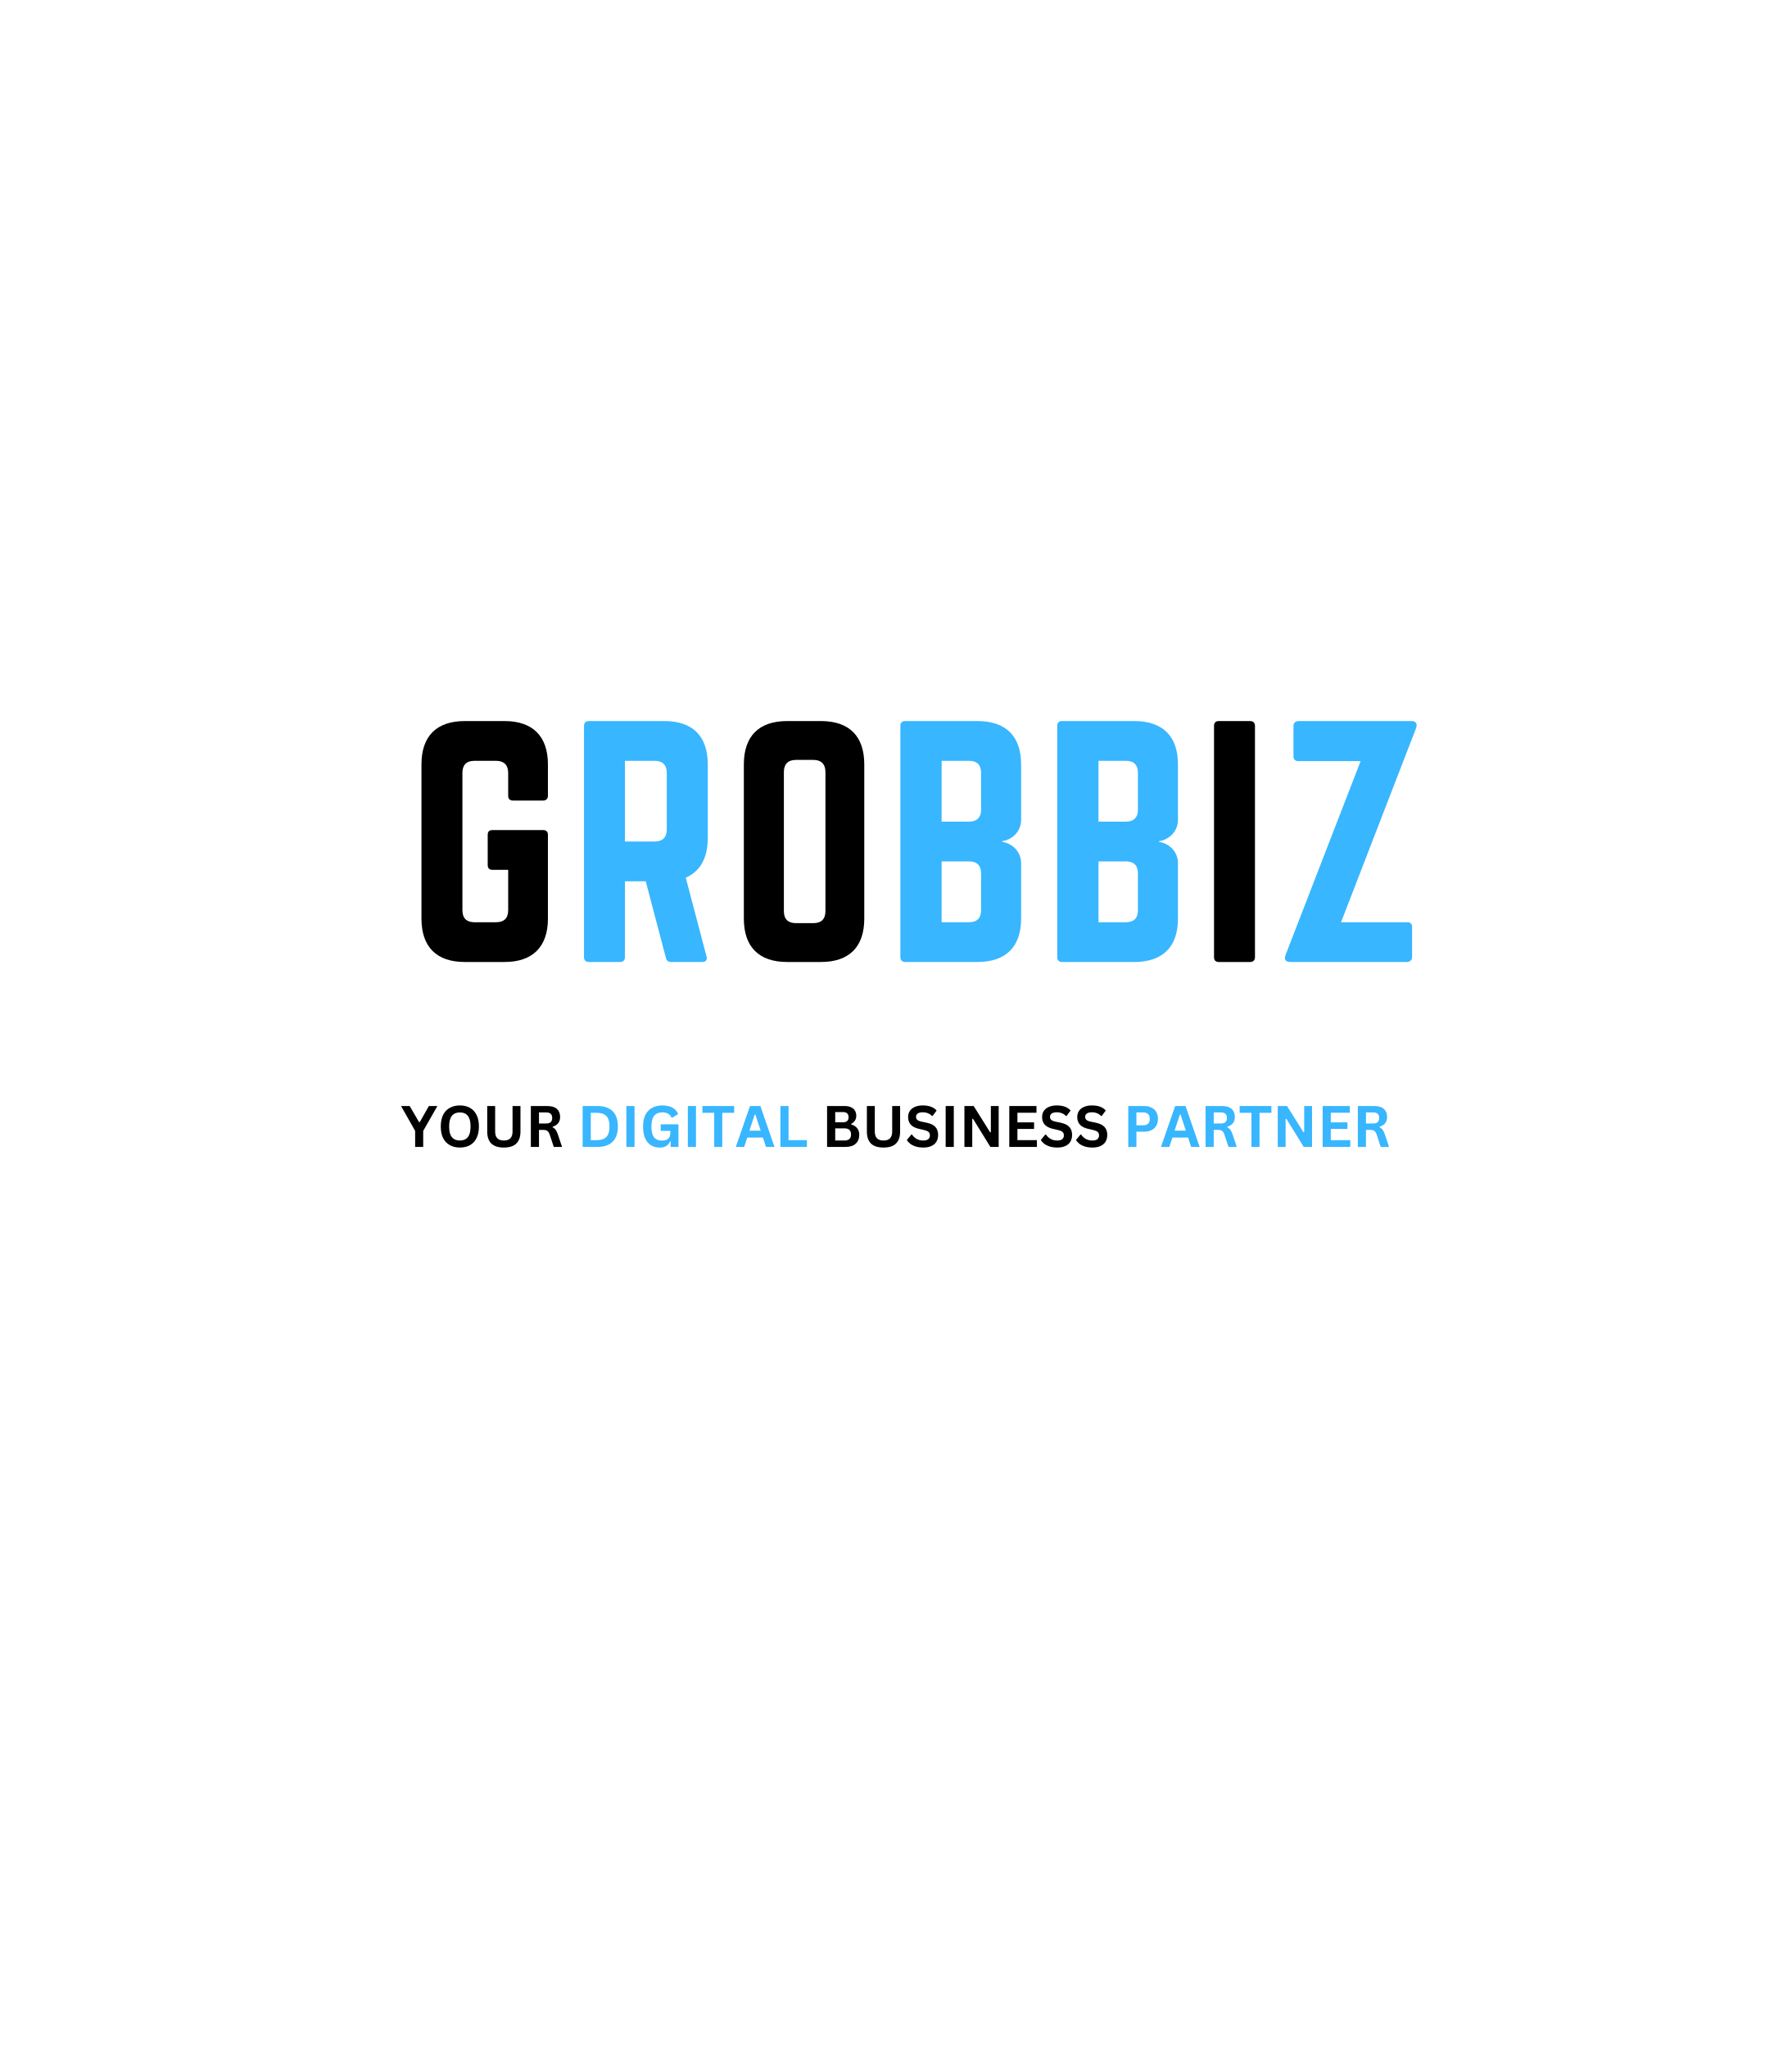
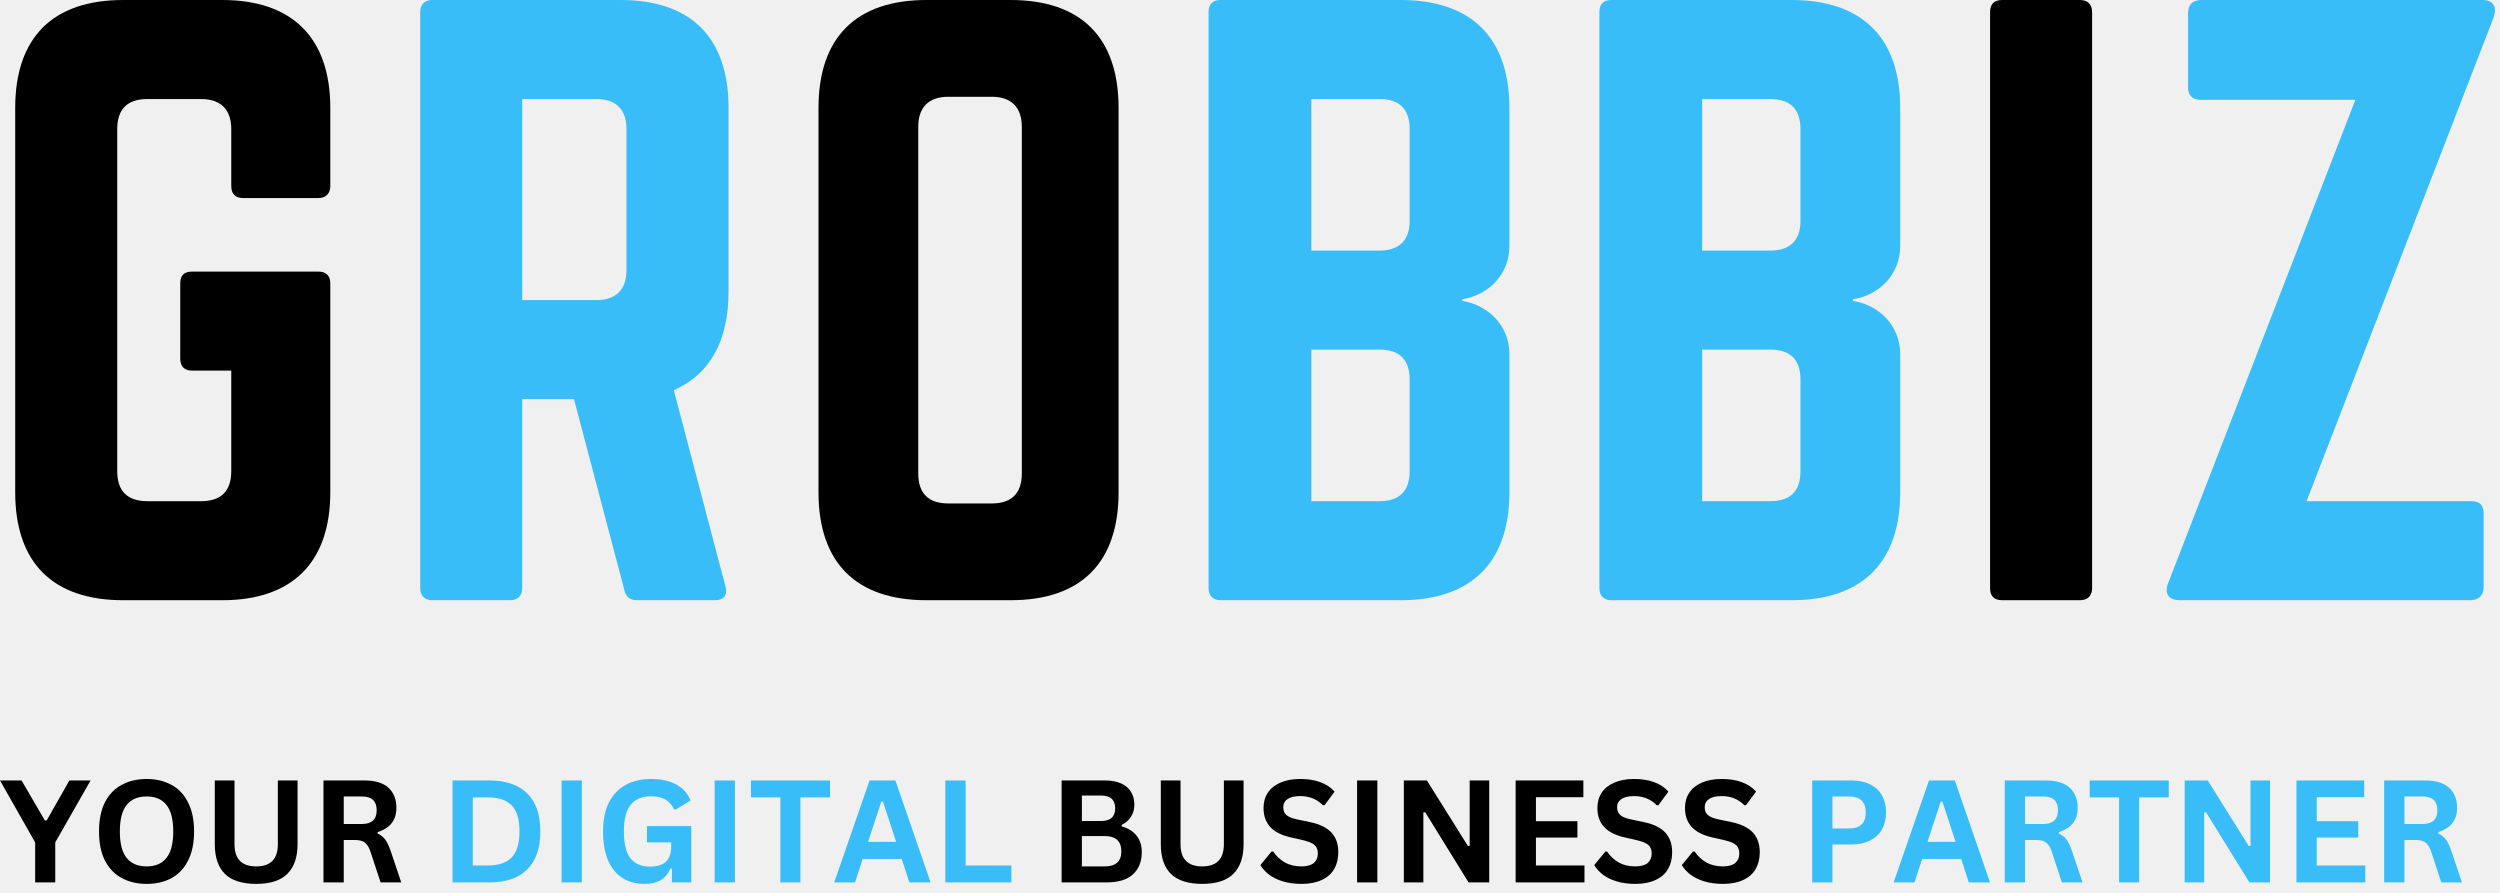
- <svg xmlns="http://www.w3.org/2000/svg" width="350" zoomAndPan="magnify" viewBox="0 0 375 375" height="400" preserveAspectRatio="xMidYMid meet" version="1.0">
-   <defs>
-     <g />
-   </defs>
-   <rect x="-37.5" width="250" fill="#ffffff" y="-37.5" height="450" fill-opacity="1" />
-   <rect x="-37.5" width="250" fill="#ffffff" y="-37.5" height="300" fill-opacity="1" />
-   <rect x="-37.5" width="450" fill="#ffffff" y="-37.5" height="450" fill-opacity="1" />
-   <g fill="#000000" fill-opacity="1">
-     <g transform="translate(17.01344, 174.5231)">
-       <g />
-     </g>
-   </g>
-   <g fill="#000000" fill-opacity="1">
-     <g transform="translate(34.02688, 174.5231)">
-       <g />
-     </g>
-   </g>
-   <g fill="#000000" fill-opacity="1">
-     <g transform="translate(51.04032, 174.5231)">
-       <g />
-     </g>
-   </g>
-   <g fill="#000000" fill-opacity="1">
-     <g transform="translate(68.05376, 174.5231)">
-       <g />
-     </g>
-   </g>
-   <g fill="#000000" fill-opacity="1">
-     <g transform="translate(85.06641, 174.5231)">
-       <g>
-         <path d="M 3.152 -9.074 C 3.152 -3.152 6.301 0 12.227 0 L 20.547 0 C 26.406 0 29.621 -3.152 29.621 -9.074 L 29.621 -26.594 C 29.621 -27.289 29.242 -27.605 28.613 -27.605 L 18.023 -27.605 C 17.332 -27.605 17.016 -27.289 17.016 -26.594 L 17.016 -20.293 C 17.016 -19.664 17.332 -19.285 18.023 -19.285 L 21.301 -19.285 L 21.301 -10.84 C 21.301 -9.137 20.418 -8.32 18.781 -8.32 L 14.242 -8.32 C 12.605 -8.32 11.723 -9.137 11.723 -10.84 L 11.723 -39.578 C 11.723 -41.215 12.543 -42.098 14.242 -42.098 L 18.781 -42.098 C 20.418 -42.098 21.301 -41.215 21.301 -39.578 L 21.301 -34.789 C 21.301 -34.156 21.617 -33.781 22.309 -33.781 L 28.613 -33.781 C 29.242 -33.781 29.621 -34.156 29.621 -34.789 L 29.621 -41.344 C 29.621 -47.266 26.406 -50.418 20.547 -50.418 L 12.227 -50.418 C 6.301 -50.418 3.152 -47.266 3.152 -41.344 Z M 3.152 -9.074 " />
-       </g>
-     </g>
-   </g>
-   <g fill="#38b6ff" fill-opacity="1">
-     <g transform="translate(119.0859, 174.5231)">
-       <g>
-         <path d="M 29.055 -41.344 C 29.055 -47.266 25.902 -50.418 19.977 -50.418 L 4.16 -50.418 C 3.527 -50.418 3.152 -50.039 3.152 -49.41 L 3.152 -1.008 C 3.152 -0.379 3.527 0 4.16 0 L 10.715 0 C 11.344 0 11.723 -0.379 11.723 -1.008 L 11.723 -16.891 L 16.07 -16.891 L 20.293 -0.883 C 20.418 -0.316 20.734 0 21.363 0 L 27.918 0 C 28.613 0 28.992 -0.379 28.801 -1.133 L 24.453 -17.645 C 27.477 -18.969 29.055 -21.742 29.055 -25.965 Z M 11.723 -25.211 L 11.723 -42.098 L 17.961 -42.098 C 19.602 -42.098 20.48 -41.215 20.48 -39.578 L 20.48 -27.73 C 20.48 -26.09 19.602 -25.211 17.961 -25.211 Z M 11.723 -25.211 " />
-       </g>
-     </g>
-   </g>
-   <g fill="#000000" fill-opacity="1">
-     <g transform="translate(152.543, 174.5231)">
-       <g>
-         <path d="M 3.152 -9.074 C 3.152 -3.152 6.301 0 12.227 0 L 19.285 0 C 25.211 0 28.359 -3.152 28.359 -9.074 L 28.359 -41.344 C 28.359 -47.266 25.211 -50.418 19.285 -50.418 L 12.227 -50.418 C 6.301 -50.418 3.152 -47.266 3.152 -41.344 Z M 14.055 -8.129 C 12.414 -8.129 11.531 -8.949 11.531 -10.652 L 11.531 -39.766 C 11.531 -41.406 12.414 -42.289 14.055 -42.289 L 17.711 -42.289 C 19.348 -42.289 20.23 -41.406 20.23 -39.766 L 20.23 -10.652 C 20.23 -8.949 19.348 -8.129 17.711 -8.129 Z M 14.055 -8.129 " />
-       </g>
-     </g>
-   </g>
-   <g fill="#38b6ff" fill-opacity="1">
-     <g transform="translate(185.3086, 174.5231)">
-       <g>
-         <path d="M 28.422 -41.344 C 28.422 -47.266 25.211 -50.418 19.285 -50.418 L 4.16 -50.418 C 3.527 -50.418 3.152 -50.102 3.152 -49.41 L 3.152 -1.008 C 3.152 -0.379 3.527 0 4.16 0 L 19.285 0 C 25.211 0 28.422 -3.152 28.422 -9.074 L 28.422 -20.672 C 28.422 -23.004 26.723 -24.77 24.453 -25.145 L 24.453 -25.273 C 26.723 -25.648 28.422 -27.414 28.422 -29.746 Z M 20.043 -31.828 C 20.043 -30.25 19.16 -29.367 17.52 -29.367 L 11.785 -29.367 L 11.785 -42.098 L 17.52 -42.098 C 19.223 -42.098 20.043 -41.215 20.043 -39.578 Z M 20.043 -10.84 C 20.043 -9.137 19.16 -8.32 17.52 -8.32 L 11.785 -8.32 L 11.785 -21.051 L 17.52 -21.051 C 19.223 -21.051 20.043 -20.168 20.043 -18.527 Z M 20.043 -10.84 " />
-       </g>
-     </g>
-   </g>
-   <g fill="#38b6ff" fill-opacity="1">
-     <g transform="translate(218.138, 174.5231)">
-       <g>
-         <path d="M 28.422 -41.344 C 28.422 -47.266 25.211 -50.418 19.285 -50.418 L 4.16 -50.418 C 3.527 -50.418 3.152 -50.102 3.152 -49.41 L 3.152 -1.008 C 3.152 -0.379 3.527 0 4.16 0 L 19.285 0 C 25.211 0 28.422 -3.152 28.422 -9.074 L 28.422 -20.672 C 28.422 -23.004 26.723 -24.77 24.453 -25.145 L 24.453 -25.273 C 26.723 -25.648 28.422 -27.414 28.422 -29.746 Z M 20.043 -31.828 C 20.043 -30.25 19.16 -29.367 17.52 -29.367 L 11.785 -29.367 L 11.785 -42.098 L 17.52 -42.098 C 19.223 -42.098 20.043 -41.215 20.043 -39.578 Z M 20.043 -10.84 C 20.043 -9.137 19.16 -8.32 17.52 -8.32 L 11.785 -8.32 L 11.785 -21.051 L 17.52 -21.051 C 19.223 -21.051 20.043 -20.168 20.043 -18.527 Z M 20.043 -10.84 " />
-       </g>
-     </g>
-   </g>
-   <g fill="#000000" fill-opacity="1">
-     <g transform="translate(250.957, 174.5231)">
-       <g>
-         <path d="M 4.16 -50.418 C 3.465 -50.418 3.152 -50.039 3.152 -49.41 L 3.152 -1.008 C 3.152 -0.379 3.465 0 4.16 0 L 10.715 0 C 11.344 0 11.723 -0.379 11.723 -1.008 L 11.723 -49.41 C 11.723 -50.039 11.344 -50.418 10.715 -50.418 Z M 4.16 -50.418 " />
-       </g>
-     </g>
-   </g>
-   <g fill="#38b6ff" fill-opacity="1">
-     <g transform="translate(267.082, 174.5231)">
-       <g>
-         <path d="M 4.664 -50.418 C 4.035 -50.355 3.656 -50.039 3.656 -49.348 L 3.656 -43.043 C 3.656 -42.414 4.035 -42.035 4.664 -42.035 L 17.711 -42.035 L 2.016 -1.512 C 1.637 -0.629 1.953 0 2.961 0 L 27.477 0 C 28.109 -0.062 28.484 -0.441 28.484 -1.07 L 28.484 -7.312 C 28.484 -8.004 28.109 -8.32 27.477 -8.32 L 13.613 -8.32 L 29.305 -48.906 C 29.621 -49.789 29.367 -50.418 28.359 -50.418 Z M 4.664 -50.418 " />
-       </g>
-     </g>
-   </g>
-   <g fill="#000000" fill-opacity="1">
-     <g transform="translate(83.89453, 213.2265)">
-       <g>
-         <path d="M 4.688 0 L 3 0 L 3 -3.359 L 0.047 -8.562 L 1.859 -8.562 L 3.812 -5.203 L 3.969 -5.203 L 5.875 -8.562 L 7.656 -8.562 L 4.688 -3.359 Z M 4.688 0 " />
-       </g>
-     </g>
-     <g transform="translate(91.58789, 213.2265)">
-       <g>
-         <path d="M 4.672 0.125 C 3.891 0.125 3.195 -0.035 2.594 -0.359 C 1.988 -0.68 1.516 -1.172 1.172 -1.828 C 0.836 -2.484 0.672 -3.301 0.672 -4.281 C 0.672 -5.258 0.836 -6.078 1.172 -6.734 C 1.516 -7.398 1.988 -7.891 2.594 -8.203 C 3.195 -8.523 3.891 -8.688 4.672 -8.688 C 5.453 -8.688 6.141 -8.523 6.734 -8.203 C 7.336 -7.891 7.805 -7.398 8.141 -6.734 C 8.484 -6.078 8.656 -5.258 8.656 -4.281 C 8.656 -3.301 8.484 -2.477 8.141 -1.812 C 7.805 -1.156 7.336 -0.664 6.734 -0.344 C 6.141 -0.031 5.453 0.125 4.672 0.125 Z M 4.672 -1.344 C 5.398 -1.344 5.953 -1.578 6.328 -2.047 C 6.711 -2.516 6.906 -3.258 6.906 -4.281 C 6.906 -5.301 6.711 -6.047 6.328 -6.516 C 5.953 -6.984 5.398 -7.219 4.672 -7.219 C 3.941 -7.219 3.383 -6.984 3 -6.516 C 2.613 -6.047 2.422 -5.301 2.422 -4.281 C 2.422 -3.258 2.613 -2.516 3 -2.047 C 3.383 -1.578 3.941 -1.344 4.672 -1.344 Z M 4.672 -1.344 " />
-       </g>
-     </g>
-     <g transform="translate(100.9219, 213.2265)">
-       <g>
-         <path d="M 4.547 0.125 C 3.359 0.125 2.477 -0.156 1.906 -0.719 C 1.344 -1.281 1.062 -2.113 1.062 -3.219 L 1.062 -8.562 L 2.719 -8.562 L 2.719 -3.219 C 2.719 -2.594 2.867 -2.125 3.172 -1.812 C 3.473 -1.5 3.93 -1.344 4.547 -1.344 C 5.754 -1.344 6.359 -1.969 6.359 -3.219 L 6.359 -8.562 L 8.016 -8.562 L 8.016 -3.219 C 8.016 -2.113 7.727 -1.281 7.156 -0.719 C 6.594 -0.156 5.723 0.125 4.547 0.125 Z M 4.547 0.125 " />
-       </g>
-     </g>
-     <g transform="translate(110.0039, 213.2265)">
-       <g>
-         <path d="M 1.109 0 L 1.109 -8.562 L 4.547 -8.562 C 5.441 -8.562 6.113 -8.359 6.562 -7.953 C 7.008 -7.547 7.234 -6.984 7.234 -6.266 C 7.234 -5.742 7.102 -5.316 6.844 -4.984 C 6.582 -4.648 6.188 -4.395 5.656 -4.219 L 5.656 -4.109 C 5.926 -3.984 6.145 -3.805 6.312 -3.578 C 6.477 -3.348 6.633 -3.008 6.781 -2.562 L 7.641 0 L 5.906 0 L 5.062 -2.562 C 4.977 -2.82 4.879 -3.02 4.766 -3.156 C 4.66 -3.301 4.523 -3.406 4.359 -3.469 C 4.191 -3.531 3.977 -3.562 3.719 -3.562 L 2.812 -3.562 L 2.812 0 Z M 4.344 -4.906 C 5.164 -4.906 5.578 -5.289 5.578 -6.062 C 5.578 -6.832 5.164 -7.219 4.344 -7.219 L 2.812 -7.219 L 2.812 -4.906 Z M 4.344 -4.906 " />
-       </g>
-     </g>
-     <g transform="translate(118.0137, 213.2265)">
-       <g />
-     </g>
-   </g>
-   <g fill="#38b6ff" fill-opacity="1">
-     <g transform="translate(120.8437, 213.2265)">
-       <g>
-         <path d="M 4.203 -8.562 C 5.586 -8.562 6.645 -8.203 7.375 -7.484 C 8.113 -6.766 8.484 -5.695 8.484 -4.281 C 8.484 -2.863 8.113 -1.797 7.375 -1.078 C 6.645 -0.359 5.586 0 4.203 0 L 1.109 0 L 1.109 -8.562 Z M 4.094 -1.422 C 4.977 -1.422 5.641 -1.645 6.078 -2.094 C 6.516 -2.551 6.734 -3.281 6.734 -4.281 C 6.734 -5.289 6.516 -6.02 6.078 -6.469 C 5.641 -6.914 4.977 -7.141 4.094 -7.141 L 2.812 -7.141 L 2.812 -1.422 Z M 4.094 -1.422 " />
-       </g>
-     </g>
-     <g transform="translate(130.0019, 213.2265)">
-       <g>
-         <path d="M 2.812 0 L 1.109 0 L 1.109 -8.562 L 2.812 -8.562 Z M 2.812 0 " />
-       </g>
-     </g>
-     <g transform="translate(133.9277, 213.2265)">
-       <g>
-         <path d="M 4.156 0.125 C 3.445 0.125 2.832 -0.035 2.312 -0.359 C 1.789 -0.691 1.383 -1.188 1.094 -1.844 C 0.812 -2.5 0.672 -3.312 0.672 -4.281 C 0.672 -5.258 0.836 -6.078 1.172 -6.734 C 1.516 -7.391 1.988 -7.879 2.594 -8.203 C 3.195 -8.523 3.898 -8.688 4.703 -8.688 C 5.523 -8.688 6.223 -8.535 6.797 -8.234 C 7.379 -7.93 7.785 -7.477 8.016 -6.875 L 6.781 -6.125 L 6.641 -6.125 C 6.461 -6.508 6.211 -6.789 5.891 -6.969 C 5.578 -7.145 5.18 -7.234 4.703 -7.234 C 3.961 -7.234 3.395 -7 3 -6.531 C 2.613 -6.062 2.422 -5.312 2.422 -4.281 C 2.422 -3.25 2.602 -2.5 2.969 -2.031 C 3.332 -1.562 3.875 -1.328 4.594 -1.328 C 5.207 -1.328 5.66 -1.461 5.953 -1.734 C 6.242 -2.016 6.391 -2.43 6.391 -2.984 L 6.391 -3.359 L 4.359 -3.359 L 4.359 -4.734 L 8.078 -4.734 L 8.078 0 L 6.453 0 L 6.453 -1.156 L 6.328 -1.172 C 6.16 -0.754 5.895 -0.43 5.531 -0.203 C 5.176 0.016 4.719 0.125 4.156 0.125 Z M 4.156 0.125 " />
-       </g>
-     </g>
-     <g transform="translate(142.8633, 213.2265)">
-       <g>
-         <path d="M 2.812 0 L 1.109 0 L 1.109 -8.562 L 2.812 -8.562 Z M 2.812 0 " />
-       </g>
-     </g>
-     <g transform="translate(146.7891, 213.2265)">
-       <g>
-         <path d="M 6.875 -8.562 L 6.875 -7.141 L 4.391 -7.141 L 4.391 0 L 2.703 0 L 2.703 -7.141 L 0.234 -7.141 L 0.234 -8.562 Z M 6.875 -8.562 " />
-       </g>
-     </g>
-     <g transform="translate(153.8906, 213.2265)">
-       <g>
-         <path d="M 8.219 0 L 6.438 0 L 5.797 -1.969 L 2.516 -1.969 L 1.875 0 L 0.125 0 L 3.094 -8.562 L 5.266 -8.562 Z M 4.078 -6.781 L 2.969 -3.406 L 5.328 -3.406 L 4.219 -6.781 Z M 4.078 -6.781 " />
-       </g>
-     </g>
-     <g transform="translate(162.2402, 213.2265)">
-       <g>
-         <path d="M 2.812 -8.562 L 2.812 -1.422 L 6.656 -1.422 L 6.656 0 L 1.109 0 L 1.109 -8.562 Z M 2.812 -8.562 " />
-       </g>
-     </g>
-     <g transform="translate(169.1777, 213.2265)">
-       <g />
-     </g>
-   </g>
-   <g fill="#000000" fill-opacity="1">
-     <g transform="translate(172.0078, 213.2265)">
-       <g>
-         <path d="M 1.109 0 L 1.109 -8.562 L 4.766 -8.562 C 5.297 -8.562 5.742 -8.477 6.109 -8.312 C 6.473 -8.145 6.75 -7.91 6.938 -7.609 C 7.125 -7.305 7.219 -6.941 7.219 -6.516 C 7.219 -6.141 7.125 -5.805 6.938 -5.516 C 6.758 -5.234 6.5 -5.004 6.156 -4.828 L 6.156 -4.703 C 6.695 -4.555 7.113 -4.297 7.406 -3.922 C 7.695 -3.555 7.844 -3.102 7.844 -2.562 C 7.844 -1.75 7.594 -1.117 7.094 -0.672 C 6.602 -0.223 5.875 0 4.906 0 Z M 4.422 -5.156 C 5.211 -5.156 5.609 -5.508 5.609 -6.219 C 5.609 -6.582 5.508 -6.852 5.312 -7.031 C 5.113 -7.207 4.816 -7.297 4.422 -7.297 L 2.812 -7.297 L 2.812 -5.156 Z M 4.734 -1.344 C 5.66 -1.344 6.125 -1.766 6.125 -2.609 C 6.125 -3.461 5.66 -3.891 4.734 -3.891 L 2.812 -3.891 L 2.812 -1.344 Z M 4.734 -1.344 " />
-       </g>
-     </g>
-     <g transform="translate(180.3867, 213.2265)">
-       <g>
-         <path d="M 4.547 0.125 C 3.359 0.125 2.477 -0.156 1.906 -0.719 C 1.344 -1.281 1.062 -2.113 1.062 -3.219 L 1.062 -8.562 L 2.719 -8.562 L 2.719 -3.219 C 2.719 -2.594 2.867 -2.125 3.172 -1.812 C 3.473 -1.5 3.93 -1.344 4.547 -1.344 C 5.754 -1.344 6.359 -1.969 6.359 -3.219 L 6.359 -8.562 L 8.016 -8.562 L 8.016 -3.219 C 8.016 -2.113 7.727 -1.281 7.156 -0.719 C 6.594 -0.156 5.723 0.125 4.547 0.125 Z M 4.547 0.125 " />
-       </g>
-     </g>
-     <g transform="translate(189.4687, 213.2265)">
-       <g>
-         <path d="M 3.797 0.125 C 3.203 0.125 2.672 0.051 2.203 -0.094 C 1.742 -0.238 1.359 -0.43 1.047 -0.672 C 0.742 -0.91 0.508 -1.172 0.344 -1.453 L 1.281 -2.594 L 1.422 -2.594 C 1.68 -2.207 2.008 -1.898 2.406 -1.672 C 2.801 -1.453 3.266 -1.344 3.797 -1.344 C 4.254 -1.344 4.598 -1.438 4.828 -1.625 C 5.055 -1.82 5.172 -2.086 5.172 -2.422 C 5.172 -2.617 5.133 -2.785 5.062 -2.922 C 4.988 -3.066 4.863 -3.188 4.688 -3.281 C 4.52 -3.375 4.285 -3.457 3.984 -3.531 L 2.891 -3.781 C 2.117 -3.957 1.547 -4.25 1.172 -4.656 C 0.797 -5.07 0.609 -5.602 0.609 -6.25 C 0.609 -6.738 0.727 -7.164 0.969 -7.531 C 1.207 -7.895 1.555 -8.176 2.016 -8.375 C 2.484 -8.582 3.039 -8.688 3.688 -8.688 C 4.344 -8.688 4.906 -8.598 5.375 -8.422 C 5.852 -8.254 6.254 -7.988 6.578 -7.625 L 5.734 -6.484 L 5.594 -6.484 C 5.352 -6.734 5.078 -6.922 4.766 -7.047 C 4.453 -7.18 4.094 -7.25 3.688 -7.25 C 3.219 -7.25 2.863 -7.164 2.625 -7 C 2.383 -6.832 2.266 -6.602 2.266 -6.312 C 2.266 -6.039 2.348 -5.828 2.516 -5.672 C 2.68 -5.516 2.977 -5.391 3.406 -5.297 L 4.531 -5.062 C 5.352 -4.883 5.953 -4.586 6.328 -4.172 C 6.703 -3.754 6.891 -3.207 6.891 -2.531 C 6.891 -1.988 6.773 -1.52 6.547 -1.125 C 6.316 -0.727 5.969 -0.422 5.5 -0.203 C 5.039 0.016 4.473 0.125 3.797 0.125 Z M 3.797 0.125 " />
-       </g>
-     </g>
-     <g transform="translate(196.8281, 213.2265)">
-       <g>
-         <path d="M 2.812 0 L 1.109 0 L 1.109 -8.562 L 2.812 -8.562 Z M 2.812 0 " />
-       </g>
-     </g>
-     <g transform="translate(200.7539, 213.2265)">
-       <g>
-         <path d="M 2.75 0 L 1.109 0 L 1.109 -8.562 L 3.047 -8.562 L 6.5 -3.047 L 6.641 -3.078 L 6.641 -8.562 L 8.281 -8.562 L 8.281 0 L 6.547 0 L 2.906 -5.891 L 2.75 -5.875 Z M 2.75 0 " />
-       </g>
-     </g>
-     <g transform="translate(210.1465, 213.2265)">
-       <g>
-         <path d="M 2.812 -3.766 L 2.812 -1.422 L 6.891 -1.422 L 6.891 0 L 1.109 0 L 1.109 -8.562 L 6.797 -8.562 L 6.797 -7.156 L 2.812 -7.156 L 2.812 -5.141 L 6.297 -5.141 L 6.297 -3.766 Z M 2.812 -3.766 " />
-       </g>
-     </g>
-     <g transform="translate(217.5117, 213.2265)">
-       <g>
-         <path d="M 3.797 0.125 C 3.203 0.125 2.672 0.051 2.203 -0.094 C 1.742 -0.238 1.359 -0.43 1.047 -0.672 C 0.742 -0.91 0.508 -1.172 0.344 -1.453 L 1.281 -2.594 L 1.422 -2.594 C 1.68 -2.207 2.008 -1.898 2.406 -1.672 C 2.801 -1.453 3.266 -1.344 3.797 -1.344 C 4.254 -1.344 4.598 -1.438 4.828 -1.625 C 5.055 -1.82 5.172 -2.086 5.172 -2.422 C 5.172 -2.617 5.133 -2.785 5.062 -2.922 C 4.988 -3.066 4.863 -3.188 4.688 -3.281 C 4.52 -3.375 4.285 -3.457 3.984 -3.531 L 2.891 -3.781 C 2.117 -3.957 1.547 -4.25 1.172 -4.656 C 0.797 -5.07 0.609 -5.602 0.609 -6.25 C 0.609 -6.738 0.727 -7.164 0.969 -7.531 C 1.207 -7.895 1.555 -8.176 2.016 -8.375 C 2.484 -8.582 3.039 -8.688 3.688 -8.688 C 4.344 -8.688 4.906 -8.598 5.375 -8.422 C 5.852 -8.254 6.254 -7.988 6.578 -7.625 L 5.734 -6.484 L 5.594 -6.484 C 5.352 -6.734 5.078 -6.922 4.766 -7.047 C 4.453 -7.18 4.094 -7.25 3.688 -7.25 C 3.219 -7.25 2.863 -7.164 2.625 -7 C 2.383 -6.832 2.266 -6.602 2.266 -6.312 C 2.266 -6.039 2.348 -5.828 2.516 -5.672 C 2.68 -5.516 2.977 -5.391 3.406 -5.297 L 4.531 -5.062 C 5.352 -4.883 5.953 -4.586 6.328 -4.172 C 6.703 -3.754 6.891 -3.207 6.891 -2.531 C 6.891 -1.988 6.773 -1.52 6.547 -1.125 C 6.316 -0.727 5.969 -0.422 5.5 -0.203 C 5.039 0.016 4.473 0.125 3.797 0.125 Z M 3.797 0.125 " />
-       </g>
-     </g>
-     <g transform="translate(224.8711, 213.2265)">
-       <g>
-         <path d="M 3.797 0.125 C 3.203 0.125 2.672 0.051 2.203 -0.094 C 1.742 -0.238 1.359 -0.43 1.047 -0.672 C 0.742 -0.91 0.508 -1.172 0.344 -1.453 L 1.281 -2.594 L 1.422 -2.594 C 1.68 -2.207 2.008 -1.898 2.406 -1.672 C 2.801 -1.453 3.266 -1.344 3.797 -1.344 C 4.254 -1.344 4.598 -1.438 4.828 -1.625 C 5.055 -1.82 5.172 -2.086 5.172 -2.422 C 5.172 -2.617 5.133 -2.785 5.062 -2.922 C 4.988 -3.066 4.863 -3.188 4.688 -3.281 C 4.52 -3.375 4.285 -3.457 3.984 -3.531 L 2.891 -3.781 C 2.117 -3.957 1.547 -4.25 1.172 -4.656 C 0.797 -5.07 0.609 -5.602 0.609 -6.25 C 0.609 -6.738 0.727 -7.164 0.969 -7.531 C 1.207 -7.895 1.555 -8.176 2.016 -8.375 C 2.484 -8.582 3.039 -8.688 3.688 -8.688 C 4.344 -8.688 4.906 -8.598 5.375 -8.422 C 5.852 -8.254 6.254 -7.988 6.578 -7.625 L 5.734 -6.484 L 5.594 -6.484 C 5.352 -6.734 5.078 -6.922 4.766 -7.047 C 4.453 -7.18 4.094 -7.25 3.688 -7.25 C 3.219 -7.25 2.863 -7.164 2.625 -7 C 2.383 -6.832 2.266 -6.602 2.266 -6.312 C 2.266 -6.039 2.348 -5.828 2.516 -5.672 C 2.68 -5.516 2.977 -5.391 3.406 -5.297 L 4.531 -5.062 C 5.352 -4.883 5.953 -4.586 6.328 -4.172 C 6.703 -3.754 6.891 -3.207 6.891 -2.531 C 6.891 -1.988 6.773 -1.52 6.547 -1.125 C 6.316 -0.727 5.969 -0.422 5.5 -0.203 C 5.039 0.016 4.473 0.125 3.797 0.125 Z M 3.797 0.125 " />
-       </g>
-     </g>
-     <g transform="translate(232.2305, 213.2265)">
-       <g />
-     </g>
-   </g>
-   <g fill="#38b6ff" fill-opacity="1">
-     <g transform="translate(235.0547, 213.2265)">
-       <g>
-         <path d="M 4.422 -8.562 C 5.035 -8.562 5.562 -8.445 6 -8.219 C 6.438 -8 6.766 -7.688 6.984 -7.281 C 7.203 -6.883 7.312 -6.414 7.312 -5.875 C 7.312 -5.344 7.203 -4.875 6.984 -4.469 C 6.766 -4.07 6.438 -3.758 6 -3.531 C 5.562 -3.301 5.035 -3.188 4.422 -3.188 L 2.812 -3.188 L 2.812 0 L 1.109 0 L 1.109 -8.562 Z M 4.203 -4.531 C 5.141 -4.531 5.609 -4.977 5.609 -5.875 C 5.609 -6.77 5.141 -7.219 4.203 -7.219 L 2.812 -7.219 L 2.812 -4.531 Z M 4.203 -4.531 " />
-       </g>
-     </g>
-     <g transform="translate(242.8828, 213.2265)">
-       <g>
-         <path d="M 8.219 0 L 6.438 0 L 5.797 -1.969 L 2.516 -1.969 L 1.875 0 L 0.125 0 L 3.094 -8.562 L 5.266 -8.562 Z M 4.078 -6.781 L 2.969 -3.406 L 5.328 -3.406 L 4.219 -6.781 Z M 4.078 -6.781 " />
-       </g>
-     </g>
-     <g transform="translate(251.2324, 213.2265)">
-       <g>
-         <path d="M 1.109 0 L 1.109 -8.562 L 4.547 -8.562 C 5.441 -8.562 6.113 -8.359 6.562 -7.953 C 7.008 -7.547 7.234 -6.984 7.234 -6.266 C 7.234 -5.742 7.102 -5.316 6.844 -4.984 C 6.582 -4.648 6.188 -4.395 5.656 -4.219 L 5.656 -4.109 C 5.926 -3.984 6.145 -3.805 6.312 -3.578 C 6.477 -3.348 6.633 -3.008 6.781 -2.562 L 7.641 0 L 5.906 0 L 5.062 -2.562 C 4.977 -2.82 4.879 -3.02 4.766 -3.156 C 4.66 -3.301 4.523 -3.406 4.359 -3.469 C 4.191 -3.531 3.977 -3.562 3.719 -3.562 L 2.812 -3.562 L 2.812 0 Z M 4.344 -4.906 C 5.164 -4.906 5.578 -5.289 5.578 -6.062 C 5.578 -6.832 5.164 -7.219 4.344 -7.219 L 2.812 -7.219 L 2.812 -4.906 Z M 4.344 -4.906 " />
-       </g>
-     </g>
-     <g transform="translate(259.2422, 213.2265)">
-       <g>
-         <path d="M 6.875 -8.562 L 6.875 -7.141 L 4.391 -7.141 L 4.391 0 L 2.703 0 L 2.703 -7.141 L 0.234 -7.141 L 0.234 -8.562 Z M 6.875 -8.562 " />
-       </g>
-     </g>
-     <g transform="translate(266.3437, 213.2265)">
-       <g>
-         <path d="M 2.75 0 L 1.109 0 L 1.109 -8.562 L 3.047 -8.562 L 6.5 -3.047 L 6.641 -3.078 L 6.641 -8.562 L 8.281 -8.562 L 8.281 0 L 6.547 0 L 2.906 -5.891 L 2.75 -5.875 Z M 2.75 0 " />
-       </g>
-     </g>
-     <g transform="translate(275.7363, 213.2265)">
-       <g>
-         <path d="M 2.812 -3.766 L 2.812 -1.422 L 6.891 -1.422 L 6.891 0 L 1.109 0 L 1.109 -8.562 L 6.797 -8.562 L 6.797 -7.156 L 2.812 -7.156 L 2.812 -5.141 L 6.297 -5.141 L 6.297 -3.766 Z M 2.812 -3.766 " />
-       </g>
-     </g>
-     <g transform="translate(283.1015, 213.2265)">
-       <g>
-         <path d="M 1.109 0 L 1.109 -8.562 L 4.547 -8.562 C 5.441 -8.562 6.113 -8.359 6.562 -7.953 C 7.008 -7.547 7.234 -6.984 7.234 -6.266 C 7.234 -5.742 7.102 -5.316 6.844 -4.984 C 6.582 -4.648 6.188 -4.395 5.656 -4.219 L 5.656 -4.109 C 5.926 -3.984 6.145 -3.805 6.312 -3.578 C 6.477 -3.348 6.633 -3.008 6.781 -2.562 L 7.641 0 L 5.906 0 L 5.062 -2.562 C 4.977 -2.82 4.879 -3.02 4.766 -3.156 C 4.66 -3.301 4.523 -3.406 4.359 -3.469 C 4.191 -3.531 3.977 -3.562 3.719 -3.562 L 2.812 -3.562 L 2.812 0 Z M 4.344 -4.906 C 5.164 -4.906 5.578 -5.289 5.578 -6.062 C 5.578 -6.832 5.164 -7.219 4.344 -7.219 L 2.812 -7.219 L 2.812 -4.906 Z M 4.344 -4.906 " />
-       </g>
-     </g>
-   </g>
+ <svg xmlns="http://www.w3.org/2000/svg" width="210" height="75" viewBox="0 0 210 75" fill="none">
+   <path d="M1.277 41.344C1.277 47.266 4.426 50.418 10.352 50.418H18.672C24.531 50.418 27.746 47.266 27.746 41.344V23.824C27.746 23.129 27.367 22.812 26.738 22.812H16.148C15.457 22.812 15.141 23.129 15.141 23.824V30.125C15.141 30.754 15.457 31.133 16.148 31.133H19.426V39.578C19.426 41.281 18.543 42.098 16.906 42.098H12.367C10.73 42.098 9.848 41.281 9.848 39.578V10.84C9.848 9.203 10.668 8.32 12.367 8.32H16.906C18.543 8.32 19.426 9.203 19.426 10.84V15.629C19.426 16.262 19.742 16.637 20.434 16.637H26.738C27.367 16.637 27.746 16.262 27.746 15.629V9.074C27.746 3.152 24.531 0 18.672 0H10.352C4.426 0 1.277 3.152 1.277 9.074V41.344Z" fill="black" />
+   <path d="M61.199 9.074C61.199 3.152 58.047 0 52.121 0H36.305C35.672 0 35.297 0.379 35.297 1.008V49.41C35.297 50.039 35.672 50.418 36.305 50.418H42.859C43.488 50.418 43.867 50.039 43.867 49.41V33.527H48.215L52.438 49.535C52.562 50.102 52.879 50.418 53.508 50.418H60.062C60.758 50.418 61.137 50.039 60.945 49.285L56.598 32.773C59.621 31.449 61.199 28.676 61.199 24.453V9.074ZM43.867 25.207V8.32H50.105C51.746 8.32 52.625 9.203 52.625 10.84V22.688C52.625 24.328 51.746 25.207 50.105 25.207H43.867Z" fill="#38BDF8" />
+   <path d="M68.754 41.344C68.754 47.266 71.902 50.418 77.828 50.418H84.887C90.812 50.418 93.961 47.266 93.961 41.344V9.074C93.961 3.152 90.812 0 84.887 0H77.828C71.902 0 68.754 3.152 68.754 9.074V41.344ZM79.656 42.289C78.016 42.289 77.133 41.469 77.133 39.766V10.652C77.133 9.012 78.016 8.129 79.656 8.129H83.312C84.949 8.129 85.832 9.012 85.832 10.652V39.766C85.832 41.469 84.949 42.289 83.312 42.289H79.656Z" fill="black" />
+   <path d="M126.789 9.074C126.789 3.152 123.578 0 117.652 0H102.527C101.895 0 101.52 0.316 101.52 1.008V49.41C101.52 50.039 101.895 50.418 102.527 50.418H117.652C123.578 50.418 126.789 47.266 126.789 41.344V29.746C126.789 27.414 125.09 25.648 122.82 25.273V25.145C125.09 24.77 126.789 23.004 126.789 20.672V9.074ZM118.41 18.59C118.41 20.168 117.527 21.051 115.887 21.051H110.152V8.32H115.887C117.59 8.32 118.41 9.203 118.41 10.84V18.59ZM118.41 39.578C118.41 41.281 117.527 42.098 115.887 42.098H110.152V29.367H115.887C117.59 29.367 118.41 30.25 118.41 31.891V39.578Z" fill="#38BDF8" />
+   <path d="M159.618 9.074C159.618 3.152 156.407 0 150.482 0H135.357C134.724 0 134.349 0.316 134.349 1.008V49.41C134.349 50.039 134.724 50.418 135.357 50.418H150.482C156.407 50.418 159.618 47.266 159.618 41.344V29.746C159.618 27.414 157.919 25.648 155.65 25.273V25.145C157.919 24.77 159.618 23.004 159.618 20.672V9.074ZM151.24 18.59C151.24 20.168 150.357 21.051 148.716 21.051H142.982V8.32H148.716C150.419 8.32 151.24 9.203 151.24 10.84V18.59ZM151.24 39.578C151.24 41.281 150.357 42.098 148.716 42.098H142.982V29.367H148.716C150.419 29.367 151.24 30.25 151.24 31.891V39.578Z" fill="#38BDF8" />
+   <path d="M168.176 0C167.48 0 167.168 0.379 167.168 1.008V49.41C167.168 50.039 167.48 50.418 168.176 50.418H174.73C175.359 50.418 175.738 50.039 175.738 49.41V1.008C175.738 0.379 175.359 0 174.73 0H168.176Z" fill="black" />
+   <path d="M184.805 0C184.176 0.062 183.797 0.379 183.797 1.07V7.375C183.797 8.004 184.176 8.383 184.805 8.383H197.852L182.156 48.906C181.777 49.789 182.094 50.418 183.102 50.418H207.617C208.25 50.355 208.625 49.977 208.625 49.348V43.105C208.625 42.414 208.25 42.098 207.617 42.098H193.754L209.445 1.512C209.762 0.629 209.508 0 208.5 0H184.805Z" fill="#38BDF8" />
+   <path d="M4.641 74.121H2.953V70.762L0 65.559H1.812L3.766 68.918H3.922L5.828 65.559H7.609L4.641 70.762V74.121Z" fill="black" />
+   <path d="M12.318 74.246C11.537 74.246 10.842 74.086 10.24 73.762C9.635 73.442 9.162 72.95 8.818 72.293C8.482 71.637 8.318 70.821 8.318 69.84C8.318 68.864 8.482 68.043 8.818 67.387C9.162 66.723 9.635 66.231 10.24 65.918C10.842 65.598 11.537 65.434 12.318 65.434C13.1 65.434 13.787 65.598 14.381 65.918C14.982 66.231 15.451 66.723 15.787 67.387C16.131 68.043 16.303 68.864 16.303 69.84C16.303 70.821 16.131 71.645 15.787 72.309C15.451 72.965 14.982 73.457 14.381 73.778C13.787 74.09 13.1 74.246 12.318 74.246ZM12.318 72.778C13.045 72.778 13.6 72.543 13.975 72.075C14.357 71.606 14.553 70.864 14.553 69.84C14.553 68.821 14.357 68.075 13.975 67.606C13.6 67.137 13.045 66.903 12.318 66.903C11.588 66.903 11.029 67.137 10.646 67.606C10.26 68.075 10.068 68.821 10.068 69.84C10.068 70.864 10.26 71.606 10.646 72.075C11.029 72.543 11.588 72.778 12.318 72.778Z" fill="black" />
+   <path d="M21.527 74.246C20.34 74.246 19.457 73.965 18.887 73.403C18.324 72.84 18.043 72.008 18.043 70.903V65.559H19.699V70.903C19.699 71.528 19.848 71.996 20.152 72.309C20.453 72.621 20.91 72.778 21.527 72.778C22.734 72.778 23.34 72.153 23.34 70.903V65.559H24.996V70.903C24.996 72.008 24.707 72.84 24.137 73.403C23.574 73.965 22.703 74.246 21.527 74.246Z" fill="black" />
+   <path d="M27.172 74.121V65.559H30.609C31.504 65.559 32.176 65.762 32.625 66.168C33.07 66.575 33.297 67.137 33.297 67.856C33.297 68.379 33.164 68.805 32.906 69.137C32.645 69.473 32.25 69.727 31.719 69.903V70.012C31.988 70.137 32.207 70.317 32.375 70.543C32.539 70.774 32.695 71.114 32.844 71.559L33.703 74.121H31.969L31.125 71.559C31.039 71.301 30.941 71.102 30.828 70.965C30.723 70.821 30.586 70.715 30.422 70.653C30.254 70.59 30.039 70.559 29.781 70.559H28.875V74.121H27.172ZM30.406 69.215C31.227 69.215 31.641 68.832 31.641 68.059C31.641 67.289 31.227 66.903 30.406 66.903H28.875V69.215H30.406Z" fill="black" />
+   <path d="M41.105 65.559C42.488 65.559 43.547 65.918 44.277 66.637C45.016 67.356 45.387 68.426 45.387 69.84C45.387 71.258 45.016 72.325 44.277 73.043C43.547 73.762 42.488 74.121 41.105 74.121H38.012V65.559H41.105ZM40.996 72.7C41.879 72.7 42.543 72.477 42.98 72.028C43.418 71.571 43.637 70.84 43.637 69.84C43.637 68.832 43.418 68.102 42.98 67.653C42.543 67.207 41.879 66.981 40.996 66.981H39.715V72.7H40.996Z" fill="#38BDF8" />
+   <path d="M48.873 74.121H47.17V65.559H48.873V74.121Z" fill="#38BDF8" />
+   <path d="M54.143 74.246C53.432 74.246 52.818 74.086 52.299 73.762C51.775 73.43 51.369 72.934 51.08 72.278C50.799 71.621 50.658 70.809 50.658 69.84C50.658 68.864 50.822 68.043 51.158 67.387C51.502 66.731 51.975 66.243 52.58 65.918C53.182 65.598 53.885 65.434 54.69 65.434C55.51 65.434 56.209 65.586 56.783 65.887C57.365 66.192 57.772 66.645 58.002 67.246L56.768 67.996H56.627C56.447 67.614 56.197 67.332 55.877 67.153C55.565 66.977 55.166 66.887 54.69 66.887C53.947 66.887 53.381 67.121 52.986 67.59C52.6 68.059 52.408 68.809 52.408 69.84C52.408 70.871 52.588 71.621 52.955 72.09C53.318 72.559 53.861 72.793 54.58 72.793C55.193 72.793 55.647 72.66 55.94 72.387C56.228 72.106 56.377 71.692 56.377 71.137V70.762H54.346V69.387H58.065V74.121H56.44V72.965L56.315 72.95C56.147 73.368 55.881 73.692 55.518 73.918C55.162 74.137 54.705 74.246 54.143 74.246Z" fill="#38BDF8" />
+   <path d="M61.734 74.121H60.031V65.559H61.734V74.121Z" fill="#38BDF8" />
+   <path d="M69.723 65.559V66.981H67.238V74.121H65.551V66.981H63.082V65.559H69.723Z" fill="#38BDF8" />
+   <path d="M78.168 74.121H76.387L75.746 72.153H72.465L71.824 74.121H70.074L73.043 65.559H75.215L78.168 74.121ZM74.027 67.34L72.918 70.715H75.277L74.168 67.34H74.027Z" fill="#38BDF8" />
+   <path d="M81.111 65.559V72.7H84.955V74.121H79.408V65.559H81.111Z" fill="#38BDF8" />
+   <path d="M89.176 74.121V65.559H92.832C93.363 65.559 93.809 65.645 94.176 65.809C94.539 65.977 94.816 66.211 95.004 66.512C95.191 66.817 95.285 67.18 95.285 67.606C95.285 67.981 95.191 68.317 95.004 68.606C94.824 68.887 94.566 69.118 94.223 69.293V69.418C94.762 69.567 95.18 69.825 95.473 70.2C95.762 70.567 95.91 71.02 95.91 71.559C95.91 72.371 95.66 73.004 95.16 73.45C94.668 73.899 93.941 74.121 92.973 74.121H89.176ZM92.488 68.965C93.277 68.965 93.676 68.614 93.676 67.903C93.676 67.539 93.574 67.27 93.379 67.09C93.18 66.914 92.883 66.825 92.488 66.825H90.879V68.965H92.488ZM92.801 72.778C93.727 72.778 94.191 72.356 94.191 71.512C94.191 70.66 93.727 70.231 92.801 70.231H90.879V72.778H92.801Z" fill="black" />
+   <path d="M100.992 74.246C99.805 74.246 98.922 73.965 98.352 73.403C97.789 72.84 97.508 72.008 97.508 70.903V65.559H99.164V70.903C99.164 71.528 99.312 71.996 99.617 72.309C99.918 72.621 100.375 72.778 100.992 72.778C102.199 72.778 102.805 72.153 102.805 70.903V65.559H104.461V70.903C104.461 72.008 104.172 72.84 103.602 73.403C103.039 73.965 102.168 74.246 100.992 74.246Z" fill="black" />
+   <path d="M109.324 74.246C108.73 74.246 108.199 74.172 107.73 74.028C107.27 73.883 106.887 73.692 106.574 73.45C106.27 73.211 106.035 72.95 105.871 72.668L106.809 71.528H106.949C107.207 71.914 107.535 72.223 107.934 72.45C108.328 72.668 108.793 72.778 109.324 72.778C109.781 72.778 110.125 72.684 110.355 72.496C110.582 72.301 110.699 72.035 110.699 71.7C110.699 71.504 110.66 71.336 110.59 71.2C110.516 71.055 110.391 70.934 110.215 70.84C110.047 70.746 109.812 70.664 109.512 70.59L108.418 70.34C107.645 70.164 107.074 69.871 106.699 69.465C106.324 69.051 106.137 68.52 106.137 67.871C106.137 67.383 106.254 66.957 106.496 66.59C106.734 66.227 107.082 65.946 107.543 65.746C108.012 65.539 108.566 65.434 109.215 65.434C109.871 65.434 110.434 65.524 110.902 65.7C111.379 65.868 111.781 66.133 112.105 66.496L111.262 67.637H111.121C110.879 67.387 110.605 67.2 110.293 67.075C109.98 66.942 109.621 66.871 109.215 66.871C108.746 66.871 108.391 66.957 108.152 67.121C107.91 67.289 107.793 67.52 107.793 67.809C107.793 68.082 107.875 68.293 108.043 68.45C108.207 68.606 108.504 68.731 108.934 68.825L110.059 69.059C110.879 69.239 111.48 69.535 111.855 69.95C112.23 70.368 112.418 70.914 112.418 71.59C112.418 72.133 112.301 72.602 112.074 72.996C111.844 73.395 111.496 73.7 111.027 73.918C110.566 74.137 110 74.246 109.324 74.246Z" fill="black" />
+   <path d="M115.699 74.121H113.996V65.559H115.699V74.121Z" fill="black" />
+   <path d="M119.562 74.121H117.922V65.559H119.859L123.312 71.075L123.453 71.043V65.559H125.094V74.121H123.359L119.719 68.231L119.562 68.246V74.121Z" fill="black" />
+   <path d="M129.018 70.356V72.7H133.096V74.121H127.314V65.559H133.002V66.965H129.018V68.981H132.502V70.356H129.018Z" fill="black" />
+   <path d="M137.367 74.246C136.773 74.246 136.242 74.172 135.773 74.028C135.313 73.883 134.93 73.692 134.617 73.45C134.313 73.211 134.078 72.95 133.914 72.668L134.852 71.528H134.992C135.25 71.914 135.578 72.223 135.977 72.45C136.371 72.668 136.836 72.778 137.367 72.778C137.824 72.778 138.168 72.684 138.398 72.496C138.625 72.301 138.742 72.035 138.742 71.7C138.742 71.504 138.703 71.336 138.633 71.2C138.559 71.055 138.434 70.934 138.258 70.84C138.09 70.746 137.855 70.664 137.555 70.59L136.461 70.34C135.688 70.164 135.117 69.871 134.742 69.465C134.367 69.051 134.18 68.52 134.18 67.871C134.18 67.383 134.297 66.957 134.539 66.59C134.777 66.227 135.125 65.946 135.586 65.746C136.055 65.539 136.609 65.434 137.258 65.434C137.914 65.434 138.477 65.524 138.945 65.7C139.422 65.868 139.824 66.133 140.148 66.496L139.305 67.637H139.164C138.922 67.387 138.648 67.2 138.336 67.075C138.023 66.942 137.664 66.871 137.258 66.871C136.789 66.871 136.434 66.957 136.195 67.121C135.953 67.289 135.836 67.52 135.836 67.809C135.836 68.082 135.918 68.293 136.086 68.45C136.25 68.606 136.547 68.731 136.977 68.825L138.102 69.059C138.922 69.239 139.523 69.535 139.898 69.95C140.273 70.368 140.461 70.914 140.461 71.59C140.461 72.133 140.344 72.602 140.117 72.996C139.887 73.395 139.539 73.7 139.07 73.918C138.609 74.137 138.043 74.246 137.367 74.246Z" fill="black" />
+   <path d="M144.727 74.246C144.133 74.246 143.602 74.172 143.133 74.028C142.672 73.883 142.289 73.692 141.977 73.45C141.672 73.211 141.437 72.95 141.273 72.668L142.211 71.528H142.352C142.609 71.914 142.937 72.223 143.336 72.45C143.73 72.668 144.195 72.778 144.727 72.778C145.184 72.778 145.527 72.684 145.758 72.496C145.984 72.301 146.102 72.035 146.102 71.7C146.102 71.504 146.062 71.336 145.992 71.2C145.918 71.055 145.793 70.934 145.617 70.84C145.449 70.746 145.215 70.664 144.914 70.59L143.82 70.34C143.047 70.164 142.477 69.871 142.102 69.465C141.727 69.051 141.539 68.52 141.539 67.871C141.539 67.383 141.656 66.957 141.898 66.59C142.137 66.227 142.484 65.946 142.945 65.746C143.414 65.539 143.969 65.434 144.617 65.434C145.273 65.434 145.836 65.524 146.305 65.7C146.781 65.868 147.184 66.133 147.508 66.496L146.664 67.637H146.523C146.281 67.387 146.008 67.2 145.695 67.075C145.383 66.942 145.023 66.871 144.617 66.871C144.148 66.871 143.793 66.957 143.555 67.121C143.312 67.289 143.195 67.52 143.195 67.809C143.195 68.082 143.277 68.293 143.445 68.45C143.609 68.606 143.906 68.731 144.336 68.825L145.461 69.059C146.281 69.239 146.883 69.535 147.258 69.95C147.633 70.368 147.82 70.914 147.82 71.59C147.82 72.133 147.703 72.602 147.477 72.996C147.246 73.395 146.898 73.7 146.43 73.918C145.969 74.137 145.402 74.246 144.727 74.246Z" fill="black" />
+   <path d="M155.535 65.559C156.148 65.559 156.676 65.676 157.113 65.903C157.551 66.121 157.879 66.434 158.098 66.84C158.316 67.239 158.426 67.707 158.426 68.246C158.426 68.778 158.316 69.246 158.098 69.653C157.879 70.051 157.551 70.364 157.113 70.59C156.676 70.821 156.148 70.934 155.535 70.934H153.926V74.121H152.223V65.559H155.535ZM155.316 69.59C156.254 69.59 156.723 69.145 156.723 68.246C156.723 67.352 156.254 66.903 155.316 66.903H153.926V69.59H155.316Z" fill="#38BDF8" />
+   <path d="M167.16 74.121H165.379L164.738 72.153H161.457L160.816 74.121H159.066L162.035 65.559H164.207L167.16 74.121ZM163.02 67.34L161.91 70.715H164.27L163.16 67.34H163.02Z" fill="#38BDF8" />
+   <path d="M168.4 74.121V65.559H171.838C172.732 65.559 173.404 65.762 173.854 66.168C174.299 66.575 174.525 67.137 174.525 67.856C174.525 68.379 174.393 68.805 174.135 69.137C173.873 69.473 173.479 69.727 172.947 69.903V70.012C173.217 70.137 173.436 70.317 173.604 70.543C173.768 70.774 173.924 71.114 174.072 71.559L174.932 74.121H173.197L172.354 71.559C172.268 71.301 172.17 71.102 172.057 70.965C171.951 70.821 171.814 70.715 171.65 70.653C171.482 70.59 171.268 70.559 171.01 70.559H170.104V74.121H168.4ZM171.635 69.215C172.455 69.215 172.869 68.832 172.869 68.059C172.869 67.289 172.455 66.903 171.635 66.903H170.104V69.215H171.635Z" fill="#38BDF8" />
+   <path d="M182.176 65.559V66.981H179.691V74.121H178.004V66.981H175.535V65.559H182.176Z" fill="#38BDF8" />
+   <path d="M185.152 74.121H183.512V65.559H185.449L188.902 71.075L189.043 71.043V65.559H190.684V74.121H188.949L185.309 68.231L185.152 68.246V74.121Z" fill="#38BDF8" />
+   <path d="M194.607 70.356V72.7H198.686V74.121H192.904V65.559H198.592V66.965H194.607V68.981H198.092V70.356H194.607Z" fill="#38BDF8" />
+   <path d="M200.27 74.121V65.559H203.707C204.602 65.559 205.273 65.762 205.723 66.168C206.168 66.575 206.395 67.137 206.395 67.856C206.395 68.379 206.262 68.805 206.004 69.137C205.742 69.473 205.348 69.727 204.816 69.903V70.012C205.086 70.137 205.305 70.317 205.473 70.543C205.637 70.774 205.793 71.114 205.941 71.559L206.801 74.121H205.066L204.223 71.559C204.137 71.301 204.039 71.102 203.926 70.965C203.82 70.821 203.684 70.715 203.52 70.653C203.352 70.59 203.137 70.559 202.879 70.559H201.973V74.121H200.27ZM203.504 69.215C204.324 69.215 204.738 68.832 204.738 68.059C204.738 67.289 204.324 66.903 203.504 66.903H201.973V69.215H203.504Z" fill="#38BDF8" />
</svg>
